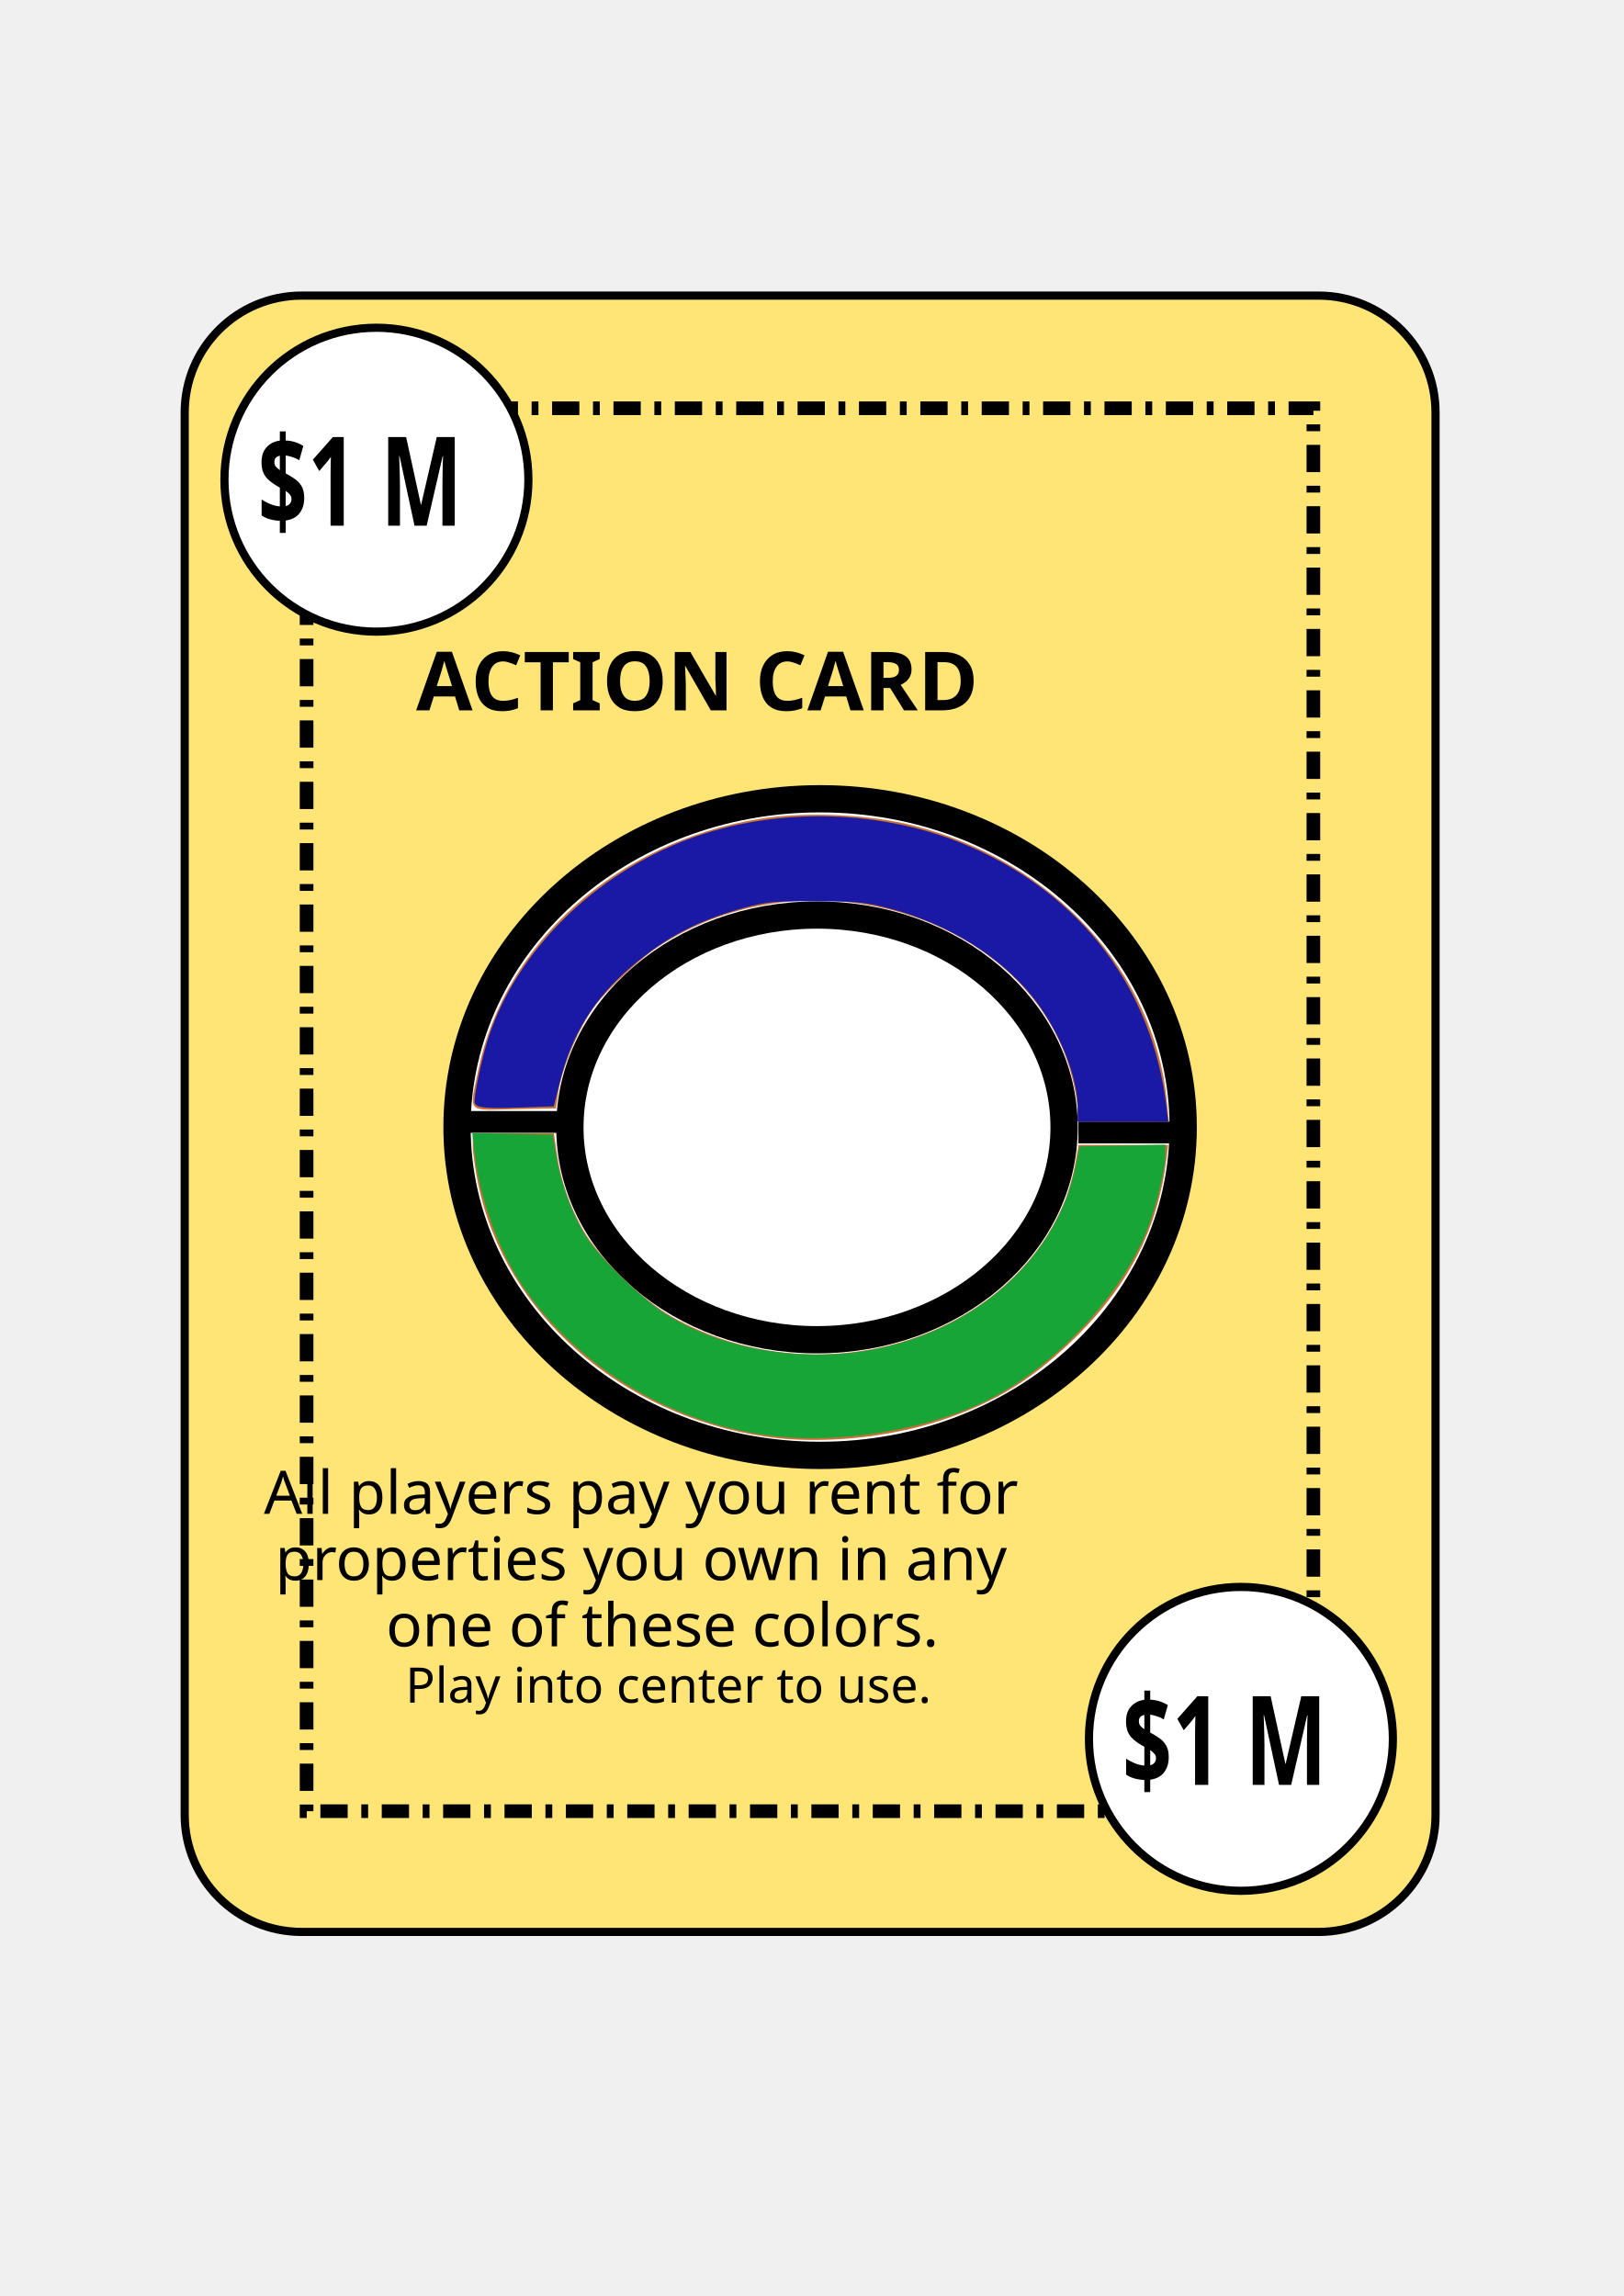
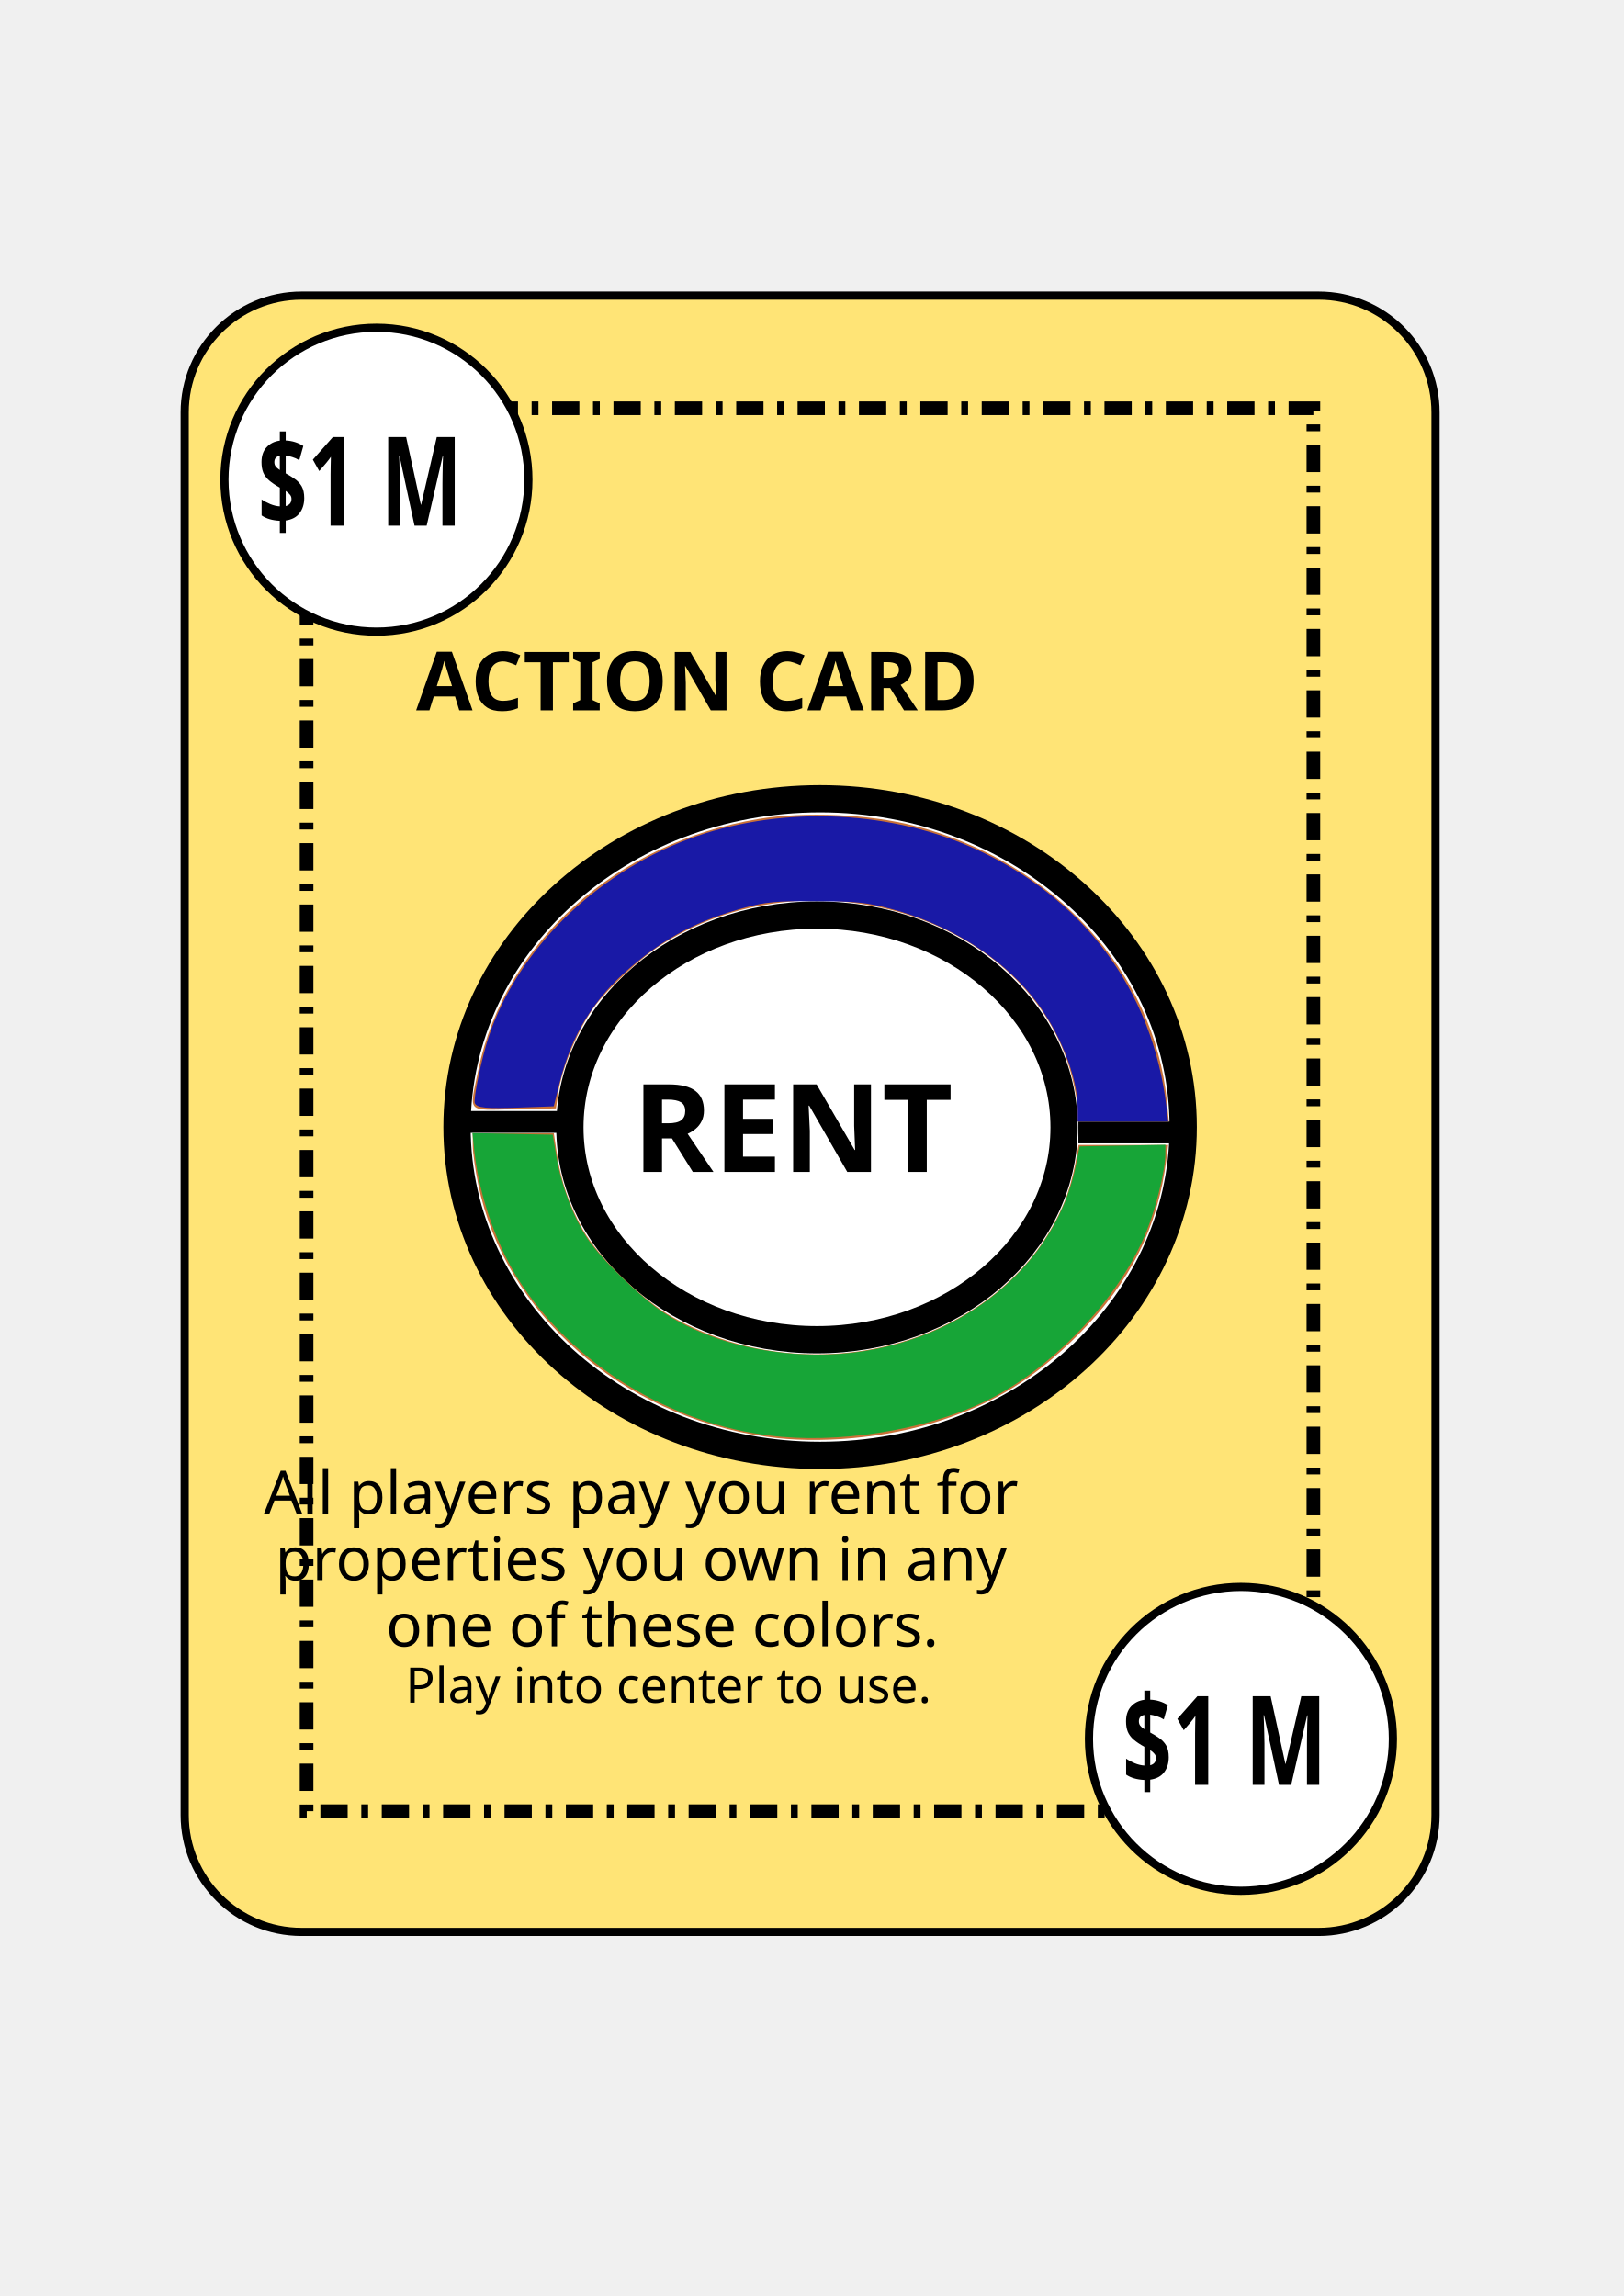
<svg xmlns="http://www.w3.org/2000/svg" xmlns:ns1="http://www.openswatchbook.org/uri/2009/osb" width="210mm" height="297mm" viewBox="0 0 210 297" version="1.1" id="svg8">
  <defs id="defs2">
    <linearGradient ns1:paint="solid" id="linearGradient2343">
      <stop id="stop2341" offset="0" style="stop-color:#000000;stop-opacity:1;" />
    </linearGradient>
  </defs>
  <g id="layer1">
    <g id="layer1-2" transform="translate(-1.133908,7.257148)">
      <g transform="translate(1.5875,-3.704167)" id="g5040">
        <g style="fill:#63bde4;fill-opacity:1" id="g4767">
          <rect ry="15.119" style="fill:#ffe476;fill-opacity:1;stroke:#000000;stroke-width:1.058;stroke-miterlimit:4;stroke-dasharray:none;stroke-opacity:1" y="34.685" x="23.435" height="211.667" width="161.774" id="rect3713" />
          <text id="text5068" y="88.336" x="104.86" style="font-style:normal;font-weight:normal;font-size:10.583px;line-height:1.25;font-family:sans-serif;letter-spacing:0px;word-spacing:0px;fill:#000000;fill-opacity:1;stroke:none;stroke-width:0.265" xml:space="preserve">
            <tspan id="tspan5093" style="font-weight:bold;text-align:center;text-anchor:middle;fill:#000000;fill-opacity:1;stroke-width:0.265" y="88.336" x="104.86">ACTION CARD</tspan>
          </text>
        </g>
        <ellipse ry="42.469" rx="46.959" cy="142.24" cx="105.614" id="path2419" style="fill:#ffffff;fill-opacity:1;stroke:#000000;stroke-width:3.528;stroke-miterlimit:4;stroke-dasharray:none;stroke-dashoffset:0;stroke-opacity:1" />
        <ellipse ry="27.469" rx="31.959" cy="142.28" cx="105.211" id="path2419-9" style="fill:#ffffff;fill-opacity:1;stroke:#000000;stroke-width:3.528;stroke-miterlimit:4;stroke-dasharray:none;stroke-dashoffset:0;stroke-opacity:1" />
        <path style="fill:#010101;fill-opacity:1;stroke:#000000;stroke-width:2.822;stroke-linecap:butt;stroke-linejoin:miter;stroke-miterlimit:4;stroke-dasharray:none;stroke-opacity:1" d="M 59.645,141.576 H 72.496" id="path17995" />
        <path style="fill:#010101;fill-opacity:1;stroke:#000000;stroke-width:2.822;stroke-linecap:butt;stroke-linejoin:miter;stroke-miterlimit:4;stroke-dasharray:none;stroke-opacity:1" d="m 139.02,142.937 h 12.851" id="path17995-1" />
-         <flowRoot xml:space="preserve" id="flowRoot18012" style="font-style:normal;font-weight:normal;font-size:60px;line-height:1.25;font-family:sans-serif;letter-spacing:0px;word-spacing:0px;fill:#000000;fill-opacity:1;stroke:none" transform="matrix(0.2645833,0,0,0.2645833,-2.570259,-1.6631)">
-           <flowRegion id="flowRegion18014" style="font-size:60px">
-             <rect id="rect18016" width="188.571" height="74.286" x="317.143" y="511.091" style="font-size:60px" />
-           </flowRegion>
-           <flowPara id="flowPara18018" style="font-weight:bold;font-size:60px">RENT</flowPara>
-         </flowRoot>
+         <text xml:space="preserve" style="font-style:normal;font-weight:normal;font-size:15.875px;line-height:1.25;font-family:sans-serif;letter-spacing:0px;word-spacing:0px;fill:#000000;fill-opacity:1;stroke:none;stroke-width:0.265" x="81.34" y="148.047" id="text5988">
+           <tspan x="81.34" y="148.047" id="tspan5986" style="stroke-width:0.265">
+             <tspan x="81.34" y="148.047" style="font-weight:bold;font-size:15.875px;stroke-width:0.265" id="tspan5984">RENT</tspan>
+           </tspan>
+         </text>
      </g>
      <rect ry="5.692" rx="0" y="45.553" x="40.785" height="181.476" width="130.214" id="rect885" style="fill:none;fill-opacity:1;stroke:#000000;stroke-width:1.764;stroke-miterlimit:4;stroke-dasharray:3.528, 1.764, 0.882, 1.764;stroke-dashoffset:0;stroke-opacity:1" />
      <g id="g2388">
        <circle style="fill:#ffffff;fill-opacity:1;stroke:#000000;stroke-width:1.058;stroke-miterlimit:4;stroke-dasharray:none;stroke-opacity:1" id="path4558" cx="48.23" cy="58.497" r="19.655" transform="translate(1.5875,-3.704167)" />
        <text xml:space="preserve" style="font-style:normal;font-weight:normal;font-size:12.633px;line-height:1.25;font-family:sans-serif;letter-spacing:0px;word-spacing:0px;fill:#000000;fill-opacity:1;stroke:none;stroke-width:0.316" x="39.252" y="53.991" id="text5105" transform="matrix(0.8377636,0,0,1.193654,1.5875,-3.704167)">
          <tspan x="39.252" y="53.991" id="tspan5103" style="stroke-width:0.316">
            <tspan x="39.252" y="53.991" style="font-weight:bold;font-size:13.475px;stroke-width:0.316" id="tspan5101">$1 M</tspan>
          </tspan>
        </text>
      </g>
      <g id="g2388-8" transform="translate(111.81,162.8816)">
        <circle style="fill:#ffffff;fill-opacity:1;stroke:#000000;stroke-width:1.058;stroke-miterlimit:4;stroke-dasharray:none;stroke-opacity:1" id="path4558-3" cx="48.23" cy="58.497" r="19.655" transform="translate(1.5875,-3.704167)" />
        <text xml:space="preserve" style="font-style:normal;font-weight:normal;font-size:12.633px;line-height:1.25;font-family:sans-serif;letter-spacing:0px;word-spacing:0px;fill:#000000;fill-opacity:1;stroke:none;stroke-width:0.316" x="39.252" y="53.991" id="text5105-5" transform="matrix(0.8377636,0,0,1.193654,1.5875,-3.704167)">
          <tspan x="39.252" y="53.991" id="tspan5103-8" style="stroke-width:0.316">
            <tspan x="39.252" y="53.991" style="font-weight:bold;font-size:13.475px;stroke-width:0.316" id="tspan5101-4">$1 M</tspan>
          </tspan>
        </text>
      </g>
    </g>
    <text xml:space="preserve" style="font-style:normal;font-weight:normal;font-size:10.583px;line-height:7.761px;font-family:sans-serif;text-align:center;letter-spacing:0px;word-spacing:0px;text-anchor:middle;fill:#000000;fill-opacity:1;stroke:none;stroke-width:0.265" x="160.537" y="198.466" id="text887">
      <tspan x="160.537" y="205.388" style="text-align:center;text-anchor:middle;stroke-width:0.265" id="tspan18020" />
    </text>
    <text xml:space="preserve" style="font-style:normal;font-weight:normal;font-size:10.583px;line-height:1.25;font-family:sans-serif;letter-spacing:0px;word-spacing:0px;fill:#000000;fill-opacity:1;stroke:none;stroke-width:0.265" x="175.625" y="220.25" id="text901">
      <tspan x="102.961" y="220.25" id="tspan899" style="text-align:center;text-anchor:middle;stroke-width:0.265">
        <tspan x="102.961" y="220.25" style="font-size:6.35px;text-align:center;text-anchor:middle;stroke-width:0.265" id="tspan897">Play into center to use.</tspan>
      </tspan>
    </text>
    <text xml:space="preserve" style="font-style:normal;font-weight:normal;font-size:10.583px;line-height:7.761px;font-family:sans-serif;letter-spacing:0px;word-spacing:0px;fill:#000000;fill-opacity:1;stroke:none;stroke-width:0.265" x="158.717" y="195.821" id="text18060">
      <tspan x="104.552" y="195.821" id="tspan18048" style="text-align:center;text-anchor:middle;stroke-width:0.265">
        <tspan x="103.187" y="195.821" style="font-size:7.761px;line-height:7.761px;text-align:center;text-anchor:middle;stroke-width:0.265" id="tspan18046">All players pay you rent for </tspan>
      </tspan>
      <tspan x="104.552" y="204.393" id="tspan18052" style="text-align:center;text-anchor:middle;stroke-width:0.265">
        <tspan x="103.187" y="204.393" style="font-size:7.761px;line-height:7.761px;text-align:center;text-anchor:middle;stroke-width:0.265" id="tspan18050">properties you own in any </tspan>
      </tspan>
      <tspan x="104.552" y="212.965" id="tspan18058" style="text-align:center;text-anchor:middle;stroke-width:0.265">
        <tspan x="103.187" y="212.965" style="font-size:7.761px;line-height:7.761px;text-align:center;text-anchor:middle;stroke-width:0.265" id="tspan18054" dx="0 0 0 0 0 0 0 0 0 0 0 0 0 0 0 0 0 0 0 0 0 0">one of these colors. </tspan>
      </tspan>
    </text>
    <path style="opacity:1;fill:#c87137;fill-opacity:1;stroke:none;stroke-width:15.238;stroke-miterlimit:4;stroke-dasharray:none;stroke-dashoffset:0;stroke-opacity:1" d="m 526.792,542.837 c 0,-3.017 -1.244,-10.348 -2.764,-16.292 -20.094,-78.568 -128.863,-112.581 -202.689,-63.381 -8.882,5.919 -23.627,19.682 -30.05,28.049 -8.297,10.808 -16.662,30.595 -18.563,43.914 l -0.966,6.767 -20.341,0.396 c -23.753,0.463 -22.044,2.321 -17.613,-19.149 12.83,-62.168 67.725,-111.327 137.071,-122.749 22.755,-3.748 54.086,-2.351 76.326,3.404 67.692,17.515 116.901,71.133 123.14,134.169 l 1.025,10.357 H 549.08 526.792 Z" id="path18793" transform="scale(0.2645833)" />
    <path style="opacity:1;fill:#c87137;fill-opacity:1;stroke:none;stroke-width:15.238;stroke-miterlimit:4;stroke-dasharray:none;stroke-dashoffset:0;stroke-opacity:1" d="m 374.649,702.443 c -70.807,-10.288 -127.843,-60.241 -140.875,-123.381 -1.462,-7.085 -2.667,-15.615 -2.678,-18.954 l -0.019,-6.071 h 19.826 19.826 l 1.548,10.357 c 1.949,13.04 5.91,24.582 12.574,36.642 7.282,13.178 29.202,34.629 43.765,42.827 70.428,39.649 163.875,12.105 191.806,-56.538 1.855,-4.559 4.15,-12.628 5.1,-17.932 l 1.727,-9.643 h 21.887 21.887 l -0.836,6.786 c -4.129,33.516 -17.728,60.574 -43.307,86.168 -21.11,21.122 -40.189,32.991 -67.283,41.856 -26.11,8.542 -59.243,11.617 -84.948,7.882 z" id="path18795" transform="scale(0.2645833)" />
    <path style="opacity:1;fill:#1919a6;fill-opacity:1;stroke:none;stroke-width:15.238;stroke-miterlimit:4;stroke-dasharray:none;stroke-dashoffset:0;stroke-opacity:1" d="m 526.792,541.743 c 0,-15.588 -9.229,-38.351 -22.01,-54.29 -15.957,-19.898 -40.971,-35.516 -68.807,-42.958 -12.419,-3.32 -17.028,-3.805 -37.041,-3.899 -19.56,-0.091 -24.582,0.363 -34.816,3.15 -22.796,6.208 -38.493,14.375 -55.518,28.886 -18.395,15.678 -29.095,32.984 -35.003,56.61 l -2.909,11.634 -15.877,0.571 c -17.587,0.632 -21.822,0.222 -22.72,-2.202 -0.786,-2.122 3.433,-22.249 6.783,-32.352 13.965,-42.123 51.413,-79.243 97.411,-96.558 43.164,-16.248 95.972,-14.818 138.301,3.747 54.563,23.929 88.871,69.649 95.642,127.454 l 0.795,6.786 h -22.116 -22.116 z" id="path18797" transform="scale(0.2645833)" />
    <path style="opacity:1;fill:#17a537;fill-opacity:1;stroke:none;stroke-width:15.238;stroke-miterlimit:4;stroke-dasharray:none;stroke-dashoffset:0;stroke-opacity:1" d="m 382.298,702.502 c -50.325,-4.331 -98.967,-32.603 -126.757,-73.675 -12.083,-17.858 -21.186,-43.231 -23.642,-65.903 l -0.972,-8.969 19.623,0.398 19.623,0.398 1.88,11.138 c 2.331,13.815 8.279,29.386 15.216,39.837 6.543,9.858 26.734,29.418 37.428,36.259 18.657,11.935 41.986,18.864 67.81,20.142 64.828,3.207 122.201,-36.526 133.387,-92.376 l 1.86,-9.286 20.948,-0.395 20.948,-0.395 v 4.384 c 0,7.867 -4.44,26.116 -9.265,38.083 -12.558,31.144 -43.41,64.45 -75.177,81.159 -27.293,14.356 -68.933,22.125 -102.909,19.201 z" id="path18799" transform="scale(0.2645833)" />
  </g>
</svg>
